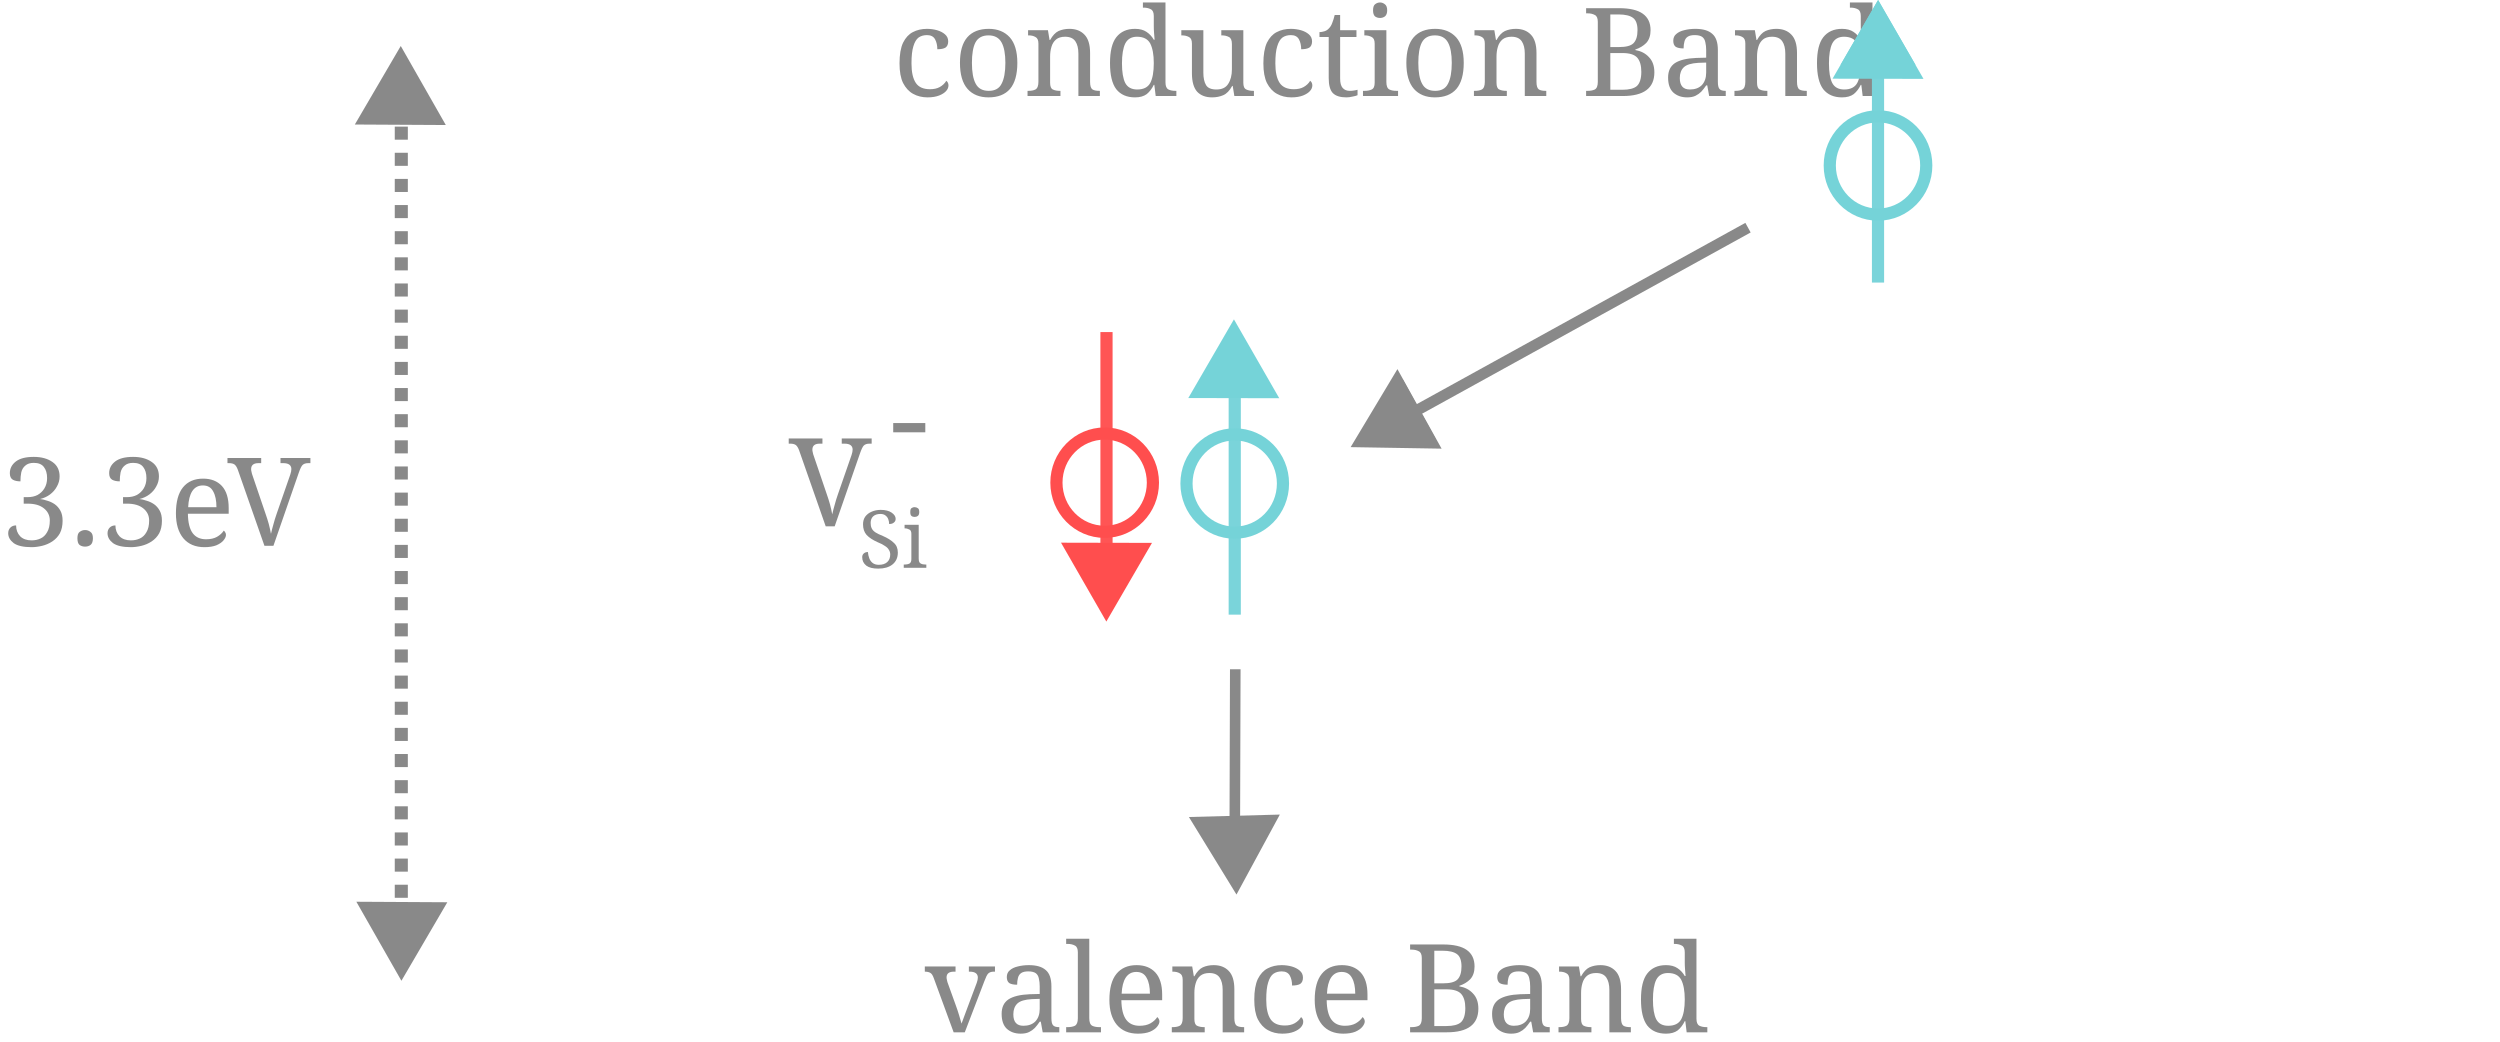
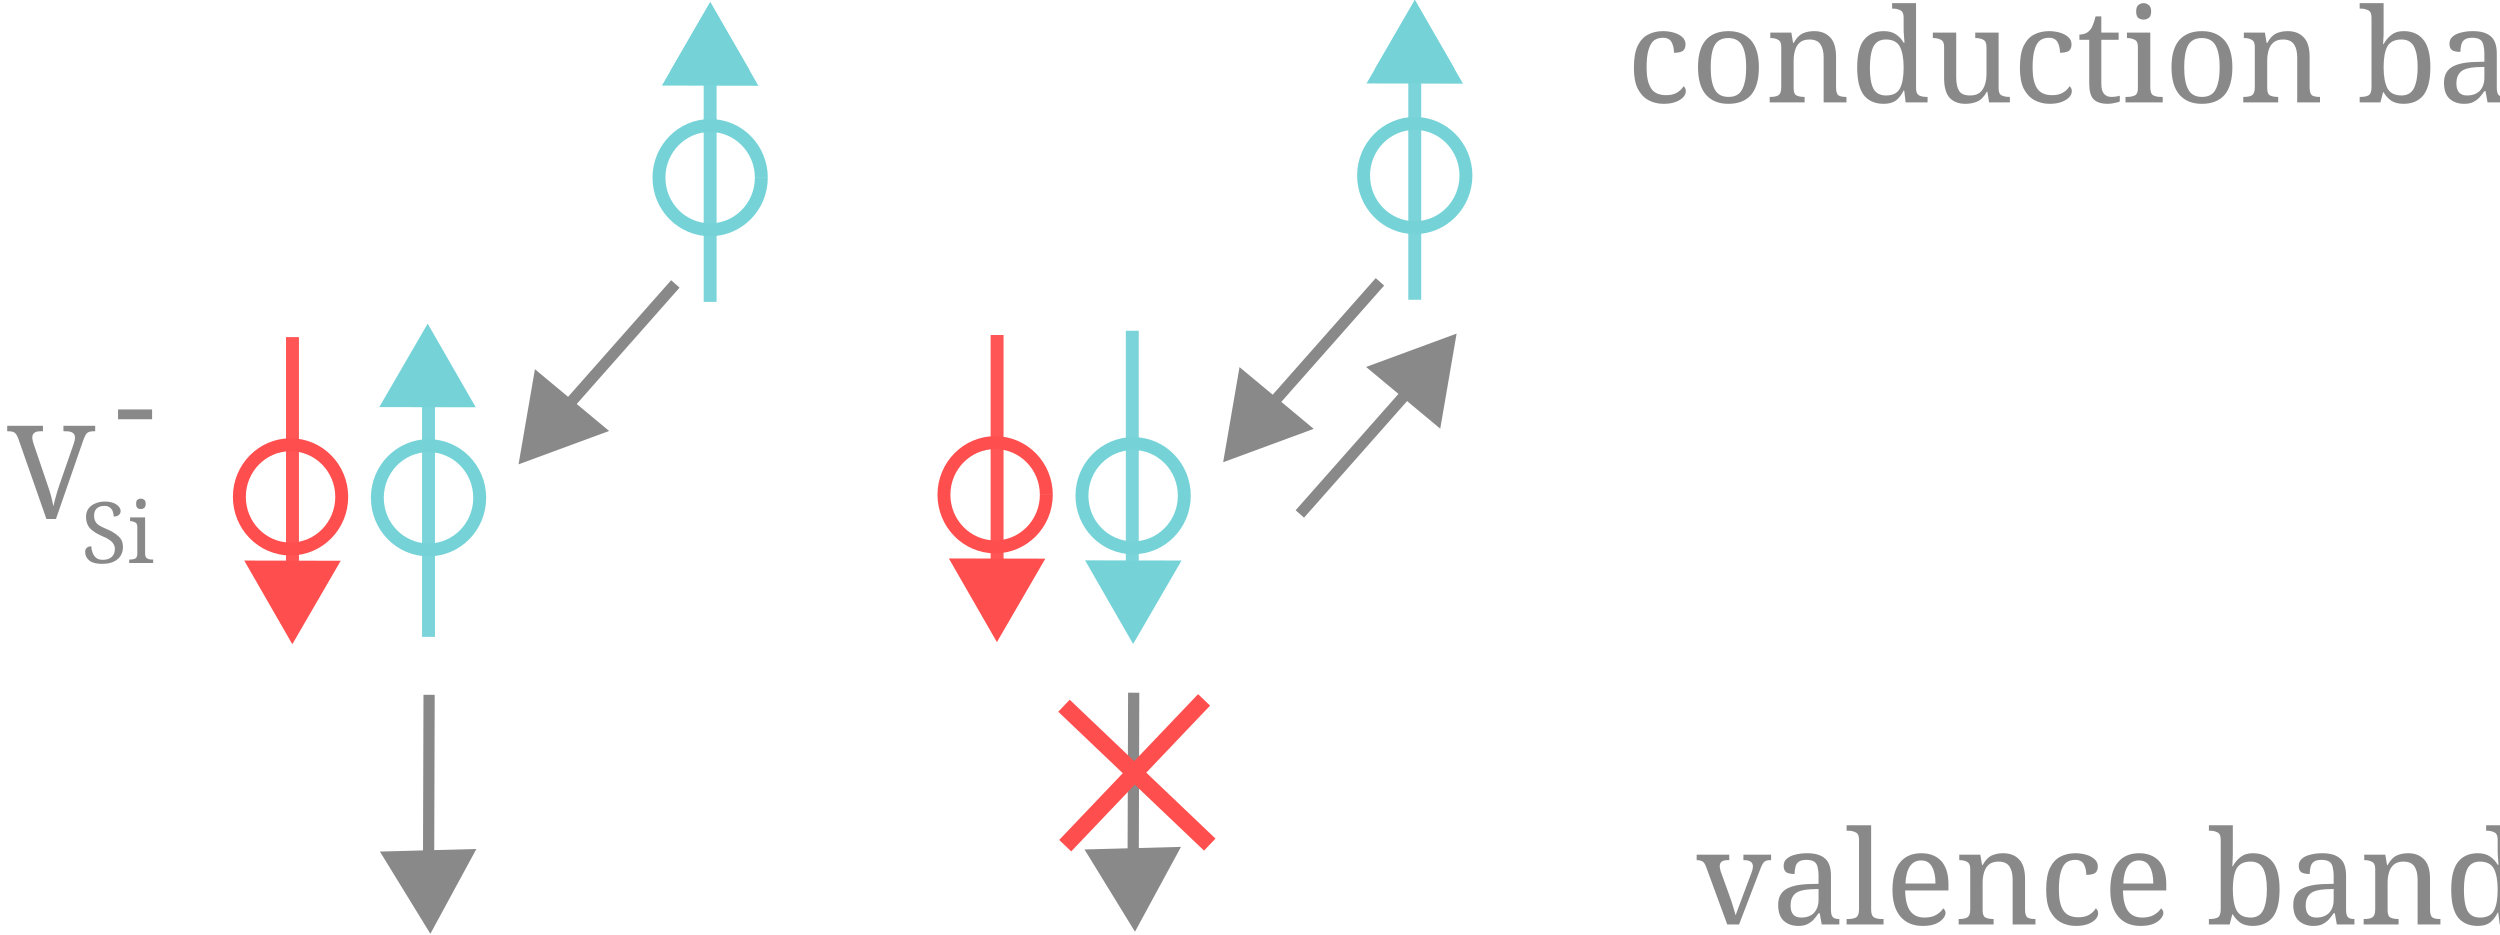
- <svg xmlns="http://www.w3.org/2000/svg" width="143.642mm" height="59.862mm" viewBox="0 0 143.642 59.862" version="1.1" id="svg1">
+ <svg xmlns="http://www.w3.org/2000/svg" width="135.401mm" height="50.62mm" viewBox="0 0 135.401 50.62" version="1.1" id="svg1">
  <defs id="defs1">
-     <marker style="overflow:visible" id="marker15" refX="0" refY="0" orient="auto-start-reverse" markerWidth="1" markerHeight="1" viewBox="0 0 1 1" preserveAspectRatio="xMidYMid">
-       <path transform="scale(0.5)" style="fill:context-stroke;fill-rule:evenodd;stroke:context-stroke;stroke-width:1pt" d="M 5.77,0 -2.88,5 V -5 Z" id="path15" />
-     </marker>
-     <marker style="overflow:visible" id="marker14" refX="0" refY="0" orient="auto-start-reverse" markerWidth="1" markerHeight="1" viewBox="0 0 1 1" preserveAspectRatio="xMidYMid">
-       <path transform="scale(0.5)" style="fill:context-stroke;fill-rule:evenodd;stroke:context-stroke;stroke-width:1pt" d="M 5.77,0 -2.88,5 V -5 Z" id="path14" />
-     </marker>
-     <marker style="overflow:visible" id="marker9" refX="0" refY="0" orient="auto-start-reverse" markerWidth="1" markerHeight="1" viewBox="0 0 1 1" preserveAspectRatio="xMidYMid">
-       <path transform="scale(0.5)" style="fill:context-stroke;fill-rule:evenodd;stroke:context-stroke;stroke-width:1pt" d="M 5.77,0 -2.88,5 V -5 Z" id="path9" />
-     </marker>
-     <marker style="overflow:visible" id="Triangle" refX="0" refY="0" orient="auto-start-reverse" markerWidth="1" markerHeight="1" viewBox="0 0 1 1" preserveAspectRatio="xMidYMid">
-       <path transform="scale(0.5)" style="fill:context-stroke;fill-rule:evenodd;stroke:context-stroke;stroke-width:1pt" d="M 5.77,0 -2.88,5 V -5 Z" id="path135" />
-     </marker>
-     <marker style="overflow:visible" id="Triangle-4" refX="0" refY="0" orient="auto-start-reverse" markerWidth="1" markerHeight="1" viewBox="0 0 1 1" preserveAspectRatio="xMidYMid">
-       <path transform="scale(0.5)" style="fill:context-stroke;fill-rule:evenodd;stroke:context-stroke;stroke-width:1pt" d="M 5.77,0 -2.88,5 V -5 Z" id="path135-7" />
-     </marker>
    <marker style="overflow:visible" id="Triangle-4-8" refX="0" refY="0" orient="auto-start-reverse" markerWidth="1" markerHeight="1" viewBox="0 0 1 1" preserveAspectRatio="xMidYMid">
      <path transform="scale(0.5)" style="fill:context-stroke;fill-rule:evenodd;stroke:context-stroke;stroke-width:1pt" d="M 5.77,0 -2.88,5 V -5 Z" id="path135-7-4" />
    </marker>
+     <marker style="overflow:visible" id="Triangle-4-8-7" refX="0" refY="0" orient="auto-start-reverse" markerWidth="1" markerHeight="1" viewBox="0 0 1 1" preserveAspectRatio="xMidYMid">
+       <path transform="scale(0.5)" style="fill:context-stroke;fill-rule:evenodd;stroke:context-stroke;stroke-width:1pt" d="M 5.77,0 -2.88,5 V -5 Z" id="path135-7-4-5" />
+     </marker>
  </defs>
-   <g id="layer1" transform="translate(-4.981521,-103.1396)">
-     <g id="layer1-0" transform="translate(-10.6471,61.27665)">
+   <g id="layer1" transform="translate(-7.242132,-103.4)">
+     <text xml:space="preserve" style="font-size:7.056px;font-family:serif;-inkscape-font-specification:serif;text-align:start;writing-mode:lr-tb;direction:ltr;text-anchor:start;fill:#969696;fill-opacity:1;stroke:#8e8e8e;stroke-width:0.906;stroke-dasharray:none;stroke-dashoffset:0;stroke-opacity:0" x="85.083" y="98.811" id="text4-9" transform="translate(-77.45034,32.69665)">
+       <tspan style="font-size:7.056px;fill:#898989;fill-opacity:1;stroke:#8e8e8e;stroke-width:0.906;stroke-dasharray:none;stroke-opacity:0" x="85.083" y="98.811" id="tspan5-7">V<tspan style="font-size:4.586px" id="tspan4" />
+       </tspan>
+     </text>
+     <text xml:space="preserve" style="font-size:4.586px;font-family:serif;-inkscape-font-specification:serif;text-align:start;writing-mode:lr-tb;direction:ltr;text-anchor:start;fill:#898989;fill-opacity:1;stroke:#ff4e4e;stroke-width:0;stroke-dasharray:none;stroke-dashoffset:0;stroke-opacity:1" x="89.086" y="101.195" id="text6" transform="translate(-77.45034,32.69665)">
+       <tspan id="tspan6" style="stroke-width:0" x="89.086" y="101.195">Si</tspan>
+     </text>
+     <text xml:space="preserve" style="font-size:7.056px;font-family:serif;-inkscape-font-specification:serif;text-align:start;writing-mode:lr-tb;direction:ltr;text-anchor:start;fill:#898989;fill-opacity:1;stroke:#ff4e4e;stroke-width:0;stroke-dasharray:none;stroke-dashoffset:0;stroke-opacity:1" x="90.914" y="95.065" id="text6-4" transform="translate(-77.45034,32.69665)">
+       <tspan id="tspan6-4" style="font-size:7.056px;stroke-width:0" x="90.914" y="95.065">-</tspan>
+     </text>
+     <text xml:space="preserve" style="font-size:7.056px;font-family:sans-serif;-inkscape-font-specification:sans-serif;text-align:start;writing-mode:lr-tb;direction:ltr;text-anchor:start;fill:#898989;fill-opacity:1;stroke:#8e8e8e;stroke-width:0;stroke-dasharray:none;stroke-dashoffset:0" x="67.775" y="100" id="text1">
+       <tspan id="tspan1" style="font-style:normal;font-variant:normal;font-weight:normal;font-stretch:normal;font-family:Serif;-inkscape-font-specification:Serif;fill:#898989;fill-opacity:1;stroke-width:0" x="67.775" y="100" />
+     </text>
+     <text xml:space="preserve" style="font-size:7.056px;font-family:serif;-inkscape-font-specification:serif;text-align:start;writing-mode:lr-tb;direction:ltr;text-anchor:start;fill:#000000;fill-opacity:1;stroke:#000000;stroke-width:0.906;stroke-dasharray:none;stroke-dashoffset:0;stroke-opacity:0" x="95.344" y="108.947" id="text4-3">
+       <tspan style="font-size:7.056px;fill:#898989;fill-opacity:1;stroke:#000000;stroke-width:0.906;stroke-dasharray:none;stroke-opacity:0" x="95.344" y="108.947" id="tspan5-8">conduction band</tspan>
+     </text>
+     <path style="fill:#898989;fill-opacity:1;stroke:#ff5555;stroke-width:0.7;stroke-dasharray:none;stroke-dashoffset:0;stroke-opacity:1" d="M 76.482,74.086 V 60.336" id="path1" transform="translate(-53.39888,61.32169)" />
+     <path style="fill:#898989;fill-opacity:1;stroke:#7ad4da;stroke-width:0.7;stroke-dasharray:none;stroke-dashoffset:0;stroke-opacity:1" d="M 83.85,62.822 V 76.572" id="path1-0" transform="translate(-53.39888,61.32169)" />
+     <path style="fill:#898989;fill-opacity:1;stroke:#7ad4da;stroke-width:0.7;stroke-dasharray:none;stroke-dashoffset:0;stroke-opacity:1;marker-start:url(#Triangle-4-8)" d="M 99.103,44.678 V 58.428" id="path1-0-0" transform="translate(-53.39888,61.32169)" />
+     <path style="fill:#898989;fill-opacity:0;stroke:#75d3d8;stroke-width:0.7;stroke-dasharray:none;stroke-dashoffset:0;stroke-opacity:1" id="path2" d="m 101.875,51.7 a 2.772,2.823 0 0 1 -2.772,2.823 2.772,2.823 0 0 1 -2.772,-2.823 2.772,2.823 0 0 1 2.772,-2.824 2.772,2.823 0 0 1 2.772,2.823" transform="translate(-53.39888,61.32169)" />
+     <path style="fill:#898989;fill-opacity:0;stroke:#75d3d8;stroke-width:0.7;stroke-dasharray:none;stroke-dashoffset:0;stroke-opacity:1" id="path2-9" d="m 86.622,69.039 a 2.772,2.823 0 0 1 -2.772,2.823 2.772,2.823 0 0 1 -2.772,-2.823 2.772,2.823 0 0 1 2.772,-2.824 2.772,2.823 0 0 1 2.772,2.823" transform="translate(-53.39888,61.32169)" />
+     <path style="fill:#898989;fill-opacity:0;stroke:#ff4e4e;stroke-width:0.7;stroke-dasharray:none;stroke-dashoffset:0;stroke-opacity:1" id="path2-9-9" d="m 79.149,68.99 a 2.772,2.823 0 0 1 -2.772,2.823 2.772,2.823 0 0 1 -2.772,-2.823 2.772,2.823 0 0 1 2.772,-2.824 2.772,2.823 0 0 1 2.772,2.823" transform="translate(-53.39888,61.32169)" />
+     <path style="fill:#898989;fill-opacity:0;stroke:#898989;stroke-width:0.608;stroke-dasharray:none;stroke-dashoffset:0;stroke-opacity:1" d="m 83.881,79.71 -0.032,10.58" id="path10" transform="translate(-53.39888,61.32169)" />
+     <g id="layer1-0" transform="translate(30.3686,52.29474)">
      <text xml:space="preserve" style="font-size:7.056px;font-family:serif;-inkscape-font-specification:serif;text-align:start;writing-mode:lr-tb;direction:ltr;text-anchor:start;fill:#969696;fill-opacity:1;stroke:#8e8e8e;stroke-width:0.906;stroke-dasharray:none;stroke-dashoffset:0;stroke-opacity:0" x="68.734" y="101.176" id="text4">
-         <tspan style="font-size:7.056px;fill:#898989;fill-opacity:1;stroke:#8e8e8e;stroke-width:0.906;stroke-dasharray:none;stroke-opacity:0" x="68.734" y="101.176" id="tspan5">valence Band </tspan>
+         <tspan style="font-size:7.056px;fill:#898989;fill-opacity:1;stroke:#8e8e8e;stroke-width:0.906;stroke-dasharray:none;stroke-opacity:0" x="68.734" y="101.176" id="tspan5">valence band</tspan>
      </text>
    </g>
-     <g id="layer1-0-2" transform="translate(-34.78319,34.56802)">
-       <text xml:space="preserve" style="font-size:7.056px;font-family:serif;-inkscape-font-specification:serif;text-align:start;writing-mode:lr-tb;direction:ltr;text-anchor:start;fill:#969696;fill-opacity:1;stroke:#8e8e8e;stroke-width:0.906;stroke-dasharray:none;stroke-dashoffset:0;stroke-opacity:0" x="85.083" y="98.811" id="text4-9">
-         <tspan style="font-size:7.056px;fill:#898989;fill-opacity:1;stroke:#8e8e8e;stroke-width:0.906;stroke-dasharray:none;stroke-opacity:0" x="85.083" y="98.811" id="tspan5-7">V<tspan style="font-size:4.586px" id="tspan4" />
-         </tspan>
-       </text>
-       <text xml:space="preserve" style="font-size:4.586px;font-family:serif;-inkscape-font-specification:serif;text-align:start;writing-mode:lr-tb;direction:ltr;text-anchor:start;fill:#898989;fill-opacity:1;stroke:#ff4e4e;stroke-width:0;stroke-dasharray:none;stroke-dashoffset:0;stroke-opacity:1" x="89.086" y="101.195" id="text6">
-         <tspan id="tspan6" style="stroke-width:0" x="89.086" y="101.195">Si</tspan>
-       </text>
-       <text xml:space="preserve" style="font-size:7.056px;font-family:serif;-inkscape-font-specification:serif;text-align:start;writing-mode:lr-tb;direction:ltr;text-anchor:start;fill:#898989;fill-opacity:1;stroke:#ff4e4e;stroke-width:0;stroke-dasharray:none;stroke-dashoffset:0;stroke-opacity:1" x="90.914" y="95.065" id="text6-4">
-         <tspan id="tspan6-4" style="font-size:7.056px;stroke-width:0" x="90.914" y="95.065">-</tspan>
-       </text>
-     </g>
-     <g id="layer1-0-7" transform="translate(-7.924676,61.8831)">
-       <text xml:space="preserve" style="font-size:7.056px;font-family:serif;-inkscape-font-specification:serif;text-align:start;writing-mode:lr-tb;direction:ltr;text-anchor:start;fill:#000000;fill-opacity:1;stroke:#000000;stroke-width:0.906;stroke-dasharray:none;stroke-dashoffset:0;stroke-opacity:0" x="64.201" y="46.772" id="text4-3">
-         <tspan style="font-size:7.056px;fill:#898989;fill-opacity:1;stroke:#000000;stroke-width:0.906;stroke-dasharray:none;stroke-opacity:0" x="64.201" y="46.772" id="tspan5-8">conduction Band</tspan>
-       </text>
-       <path style="fill:#898989;fill-opacity:1;stroke:#ff5555;stroke-width:0.7;stroke-dasharray:none;stroke-dashoffset:0;stroke-opacity:1;marker-start:url(#Triangle)" d="M 76.482,74.086 V 60.336" id="path1" />
-       <path style="fill:#898989;fill-opacity:1;stroke:#7ad4da;stroke-width:0.7;stroke-dasharray:none;stroke-dashoffset:0;stroke-opacity:1;marker-start:url(#Triangle-4)" d="M 83.85,62.822 V 76.572" id="path1-0" />
-       <path style="fill:#898989;fill-opacity:1;stroke:#7ad4da;stroke-width:0.7;stroke-dasharray:none;stroke-dashoffset:0;stroke-opacity:1;marker-start:url(#Triangle-4-8)" d="M 120.811,43.742 V 57.492" id="path1-0-0" />
-       <path style="fill:#898989;fill-opacity:0;stroke:#75d3d8;stroke-width:0.7;stroke-dasharray:none;stroke-dashoffset:0;stroke-opacity:1" id="path2" d="m 123.583,50.764 a 2.772,2.823 0 0 1 -2.772,2.823 2.772,2.823 0 0 1 -2.772,-2.823 2.772,2.823 0 0 1 2.772,-2.824 2.772,2.823 0 0 1 2.772,2.823" />
-       <path style="fill:#898989;fill-opacity:0;stroke:#75d3d8;stroke-width:0.7;stroke-dasharray:none;stroke-dashoffset:0;stroke-opacity:1" id="path2-9" d="m 86.622,69.039 a 2.772,2.823 0 0 1 -2.772,2.823 2.772,2.823 0 0 1 -2.772,-2.823 2.772,2.823 0 0 1 2.772,-2.824 2.772,2.823 0 0 1 2.772,2.823" />
-       <path style="fill:#898989;fill-opacity:0;stroke:#ff4e4e;stroke-width:0.7;stroke-dasharray:none;stroke-dashoffset:0;stroke-opacity:1" id="path2-9-9" d="m 79.149,68.99 a 2.772,2.823 0 0 1 -2.772,2.823 2.772,2.823 0 0 1 -2.772,-2.823 2.772,2.823 0 0 1 2.772,-2.824 2.772,2.823 0 0 1 2.772,2.823" />
-       <path style="fill:#898989;fill-opacity:0;stroke:#898989;stroke-width:0.63;stroke-dasharray:none;stroke-dashoffset:0;stroke-opacity:1;marker-end:url(#marker9)" d="M 113.341,54.337 93.467,65.301" id="path3" />
-       <path style="fill:#898989;fill-opacity:0;stroke:#898989;stroke-width:0.608;stroke-dasharray:none;stroke-dashoffset:0;stroke-opacity:1" d="m 83.881,79.71 -0.032,10.58" id="path10" />
-     </g>
-     <path style="fill:#898989;fill-opacity:0;stroke:#898989;stroke-width:0.751;stroke-dasharray:0.751, 0.751;stroke-dashoffset:0;stroke-opacity:1;marker-start:url(#marker14);marker-end:url(#marker15)" d="m 28.039,108.913 v 47.558" id="path12" />
-     <text xml:space="preserve" style="font-style:normal;font-variant:normal;font-weight:normal;font-stretch:normal;font-size:7.056px;font-family:Serif;-inkscape-font-specification:Serif;text-align:start;writing-mode:lr-tb;direction:ltr;text-anchor:start;fill:#898989;fill-opacity:1;stroke:#898989;stroke-width:0.7;stroke-dasharray:0.661, 0.661;stroke-dashoffset:0;stroke-opacity:0" x="5.046" y="134.501" id="text15">
-       <tspan id="tspan15" style="fill:#898989;fill-opacity:1;stroke:#898989;stroke-width:0.7;stroke-opacity:0" x="5.046" y="134.501">3.3eV</tspan>
-     </text>
-     <rect style="fill:#f4ff10;fill-opacity:0;stroke:#898989;stroke-width:0;stroke-dasharray:none;stroke-dashoffset:0;stroke-opacity:1" id="rect4" width="21.56" height="58.751" x="127.064" y="103.14" />
-     <path style="fill:#ff4e4e;fill-opacity:1;stroke:#ff4e4e;stroke-width:0;stroke-dasharray:none;stroke-dashoffset:0;stroke-opacity:1" id="path4" d="m 54.146,123.902 -7.97,-3.218 -7.97,-3.218 6.772,-5.293 6.772,-5.293 1.198,8.511 z" transform="matrix(0.04302116,-0.3010028,0.3010028,0.04302116,31.5467,145.2995)" />
-     <path style="fill:#898989;fill-opacity:1;stroke:#ff4e4e;stroke-width:0;stroke-dasharray:none;stroke-dashoffset:0;stroke-opacity:1" id="path4-9" d="m 54.146,123.902 -7.97,-3.218 -7.97,-3.218 6.772,-5.293 6.772,-5.293 1.198,8.511 z" transform="matrix(0.2838147,-0.1090997,0.1090997,0.2838147,58.92546,99.66001)" />
-     <path style="fill:#898989;fill-opacity:1;stroke:#ff4e4e;stroke-width:0;stroke-dasharray:none;stroke-dashoffset:0;stroke-opacity:1" id="path4-9-1" d="m 54.146,123.902 -7.97,-3.218 -7.97,-3.218 6.772,-5.293 6.772,-5.293 1.198,8.511 z" transform="matrix(-0.2787993,0.1213443,-0.1213443,-0.2787993,103.4227,178.0559)" />
-     <path style="fill:#898989;fill-opacity:1;stroke:#ff4e4e;stroke-width:0;stroke-dasharray:none;stroke-dashoffset:0;stroke-opacity:1" id="path4-9-1-6" d="m 54.146,123.902 -7.97,-3.218 -7.97,-3.218 6.772,-5.293 6.772,-5.293 1.198,8.511 z" transform="matrix(-0.2825753,0.1122705,-0.1122705,-0.2825753,54.66793,183.8838)" />
-     <path style="fill:#898989;fill-opacity:1;stroke:#ff4e4e;stroke-width:0;stroke-dasharray:none;stroke-dashoffset:0;stroke-opacity:1" id="path4-9-1-6-0" d="m 54.146,123.902 -7.97,-3.218 -7.97,-3.218 6.772,-5.293 6.772,-5.293 1.198,8.511 z" transform="matrix(0.2825753,-0.1122705,0.1122705,0.2825753,1.385193,81.39036)" />
-     <path style="fill:#75d3d8;fill-opacity:1;stroke:#75d3d8;stroke-width:0;stroke-dasharray:none;stroke-dashoffset:0;stroke-opacity:1" id="path4-8" d="m 54.146,123.902 -7.97,-3.218 -7.97,-3.218 6.772,-5.293 6.772,-5.293 1.198,8.511 z" transform="matrix(-0.04302116,0.3010028,-0.3010028,-0.04302116,112.8812,115.042)" />
-     <path style="fill:#75d3d8;fill-opacity:1;stroke:#75d3d8;stroke-width:0;stroke-dasharray:none;stroke-dashoffset:0;stroke-opacity:1" id="path4-8-6" d="m 54.146,123.902 -7.97,-3.218 -7.97,-3.218 6.772,-5.293 6.772,-5.293 1.198,8.511 z" transform="matrix(-0.04302116,0.3010028,-0.3010028,-0.04302116,149.8972,96.69298)" />
+     <g id="layer1-0-2" transform="translate(-77.45034,32.69665)" />
+     <g id="layer1-0-7" transform="translate(-53.39888,61.32169)" />
+     <path style="fill:#ff4e4e;fill-opacity:1;stroke:#ff4e4e;stroke-width:0;stroke-dasharray:none;stroke-dashoffset:0;stroke-opacity:1" id="path4" d="m 54.146,123.902 -7.97,-3.218 -7.97,-3.218 6.772,-5.293 6.772,-5.293 1.198,8.511 z" transform="matrix(0.04302116,-0.3010028,0.3010028,0.04302116,-13.9275,144.7381)" />
+     <path style="fill:#898989;fill-opacity:1;stroke:#ff4e4e;stroke-width:0;stroke-dasharray:none;stroke-dashoffset:0;stroke-opacity:1" id="path4-9-1" d="m 54.146,123.902 -7.97,-3.218 -7.97,-3.218 6.772,-5.293 6.772,-5.293 1.198,8.511 z" transform="matrix(-0.2787993,0.1213443,-0.1213443,-0.2787993,57.94854,177.4945)" />
+     <path style="fill:#898989;fill-opacity:0;stroke:#898989;stroke-width:0.608;stroke-dasharray:none;stroke-dashoffset:0;stroke-opacity:1" d="m 43.819,118.778 -7.007,7.927" id="path10-8" />
+     <path style="fill:#898989;fill-opacity:1;stroke:#ff4e4e;stroke-width:0;stroke-dasharray:none;stroke-dashoffset:0;stroke-opacity:1" id="path4-9-1-4" d="m 54.146,123.902 -7.97,-3.218 -7.97,-3.218 6.772,-5.293 6.772,-5.293 1.198,8.511 z" transform="matrix(-0.2895341,-0.09286282,0.09286282,-0.2895341,40.38524,164.2993)" />
+     <path style="fill:#75d3d8;fill-opacity:1;stroke:#75d3d8;stroke-width:0;stroke-dasharray:none;stroke-dashoffset:0;stroke-opacity:1" id="path4-8" d="m 54.146,123.902 -7.97,-3.218 -7.97,-3.218 6.772,-5.293 6.772,-5.293 1.198,8.511 z" transform="matrix(-0.04302116,0.3010028,-0.3010028,-0.04302116,67.40702,114.4806)" />
+     <path style="fill:#75d3d8;fill-opacity:1;stroke:#75d3d8;stroke-width:0;stroke-dasharray:none;stroke-dashoffset:0;stroke-opacity:1" id="path4-8-6" d="m 54.146,123.902 -7.97,-3.218 -7.97,-3.218 6.772,-5.293 6.772,-5.293 1.198,8.511 z" transform="matrix(-0.04302116,0.3010028,-0.3010028,-0.04302116,82.71511,97.06726)" />
+     <path style="fill:#898989;fill-opacity:1;stroke:#ff5555;stroke-width:0.7;stroke-dasharray:none;stroke-dashoffset:0;stroke-opacity:1" d="M 61.245,135.294 V 121.544" id="path1-7" />
+     <path style="fill:#898989;fill-opacity:1;stroke:#7ad4da;stroke-width:0.7;stroke-dasharray:none;stroke-dashoffset:0;stroke-opacity:1" d="M 68.567,135.063 V 121.314" id="path1-0-5" />
+     <path style="fill:#898989;fill-opacity:1;stroke:#7ad4da;stroke-width:0.7;stroke-dasharray:none;stroke-dashoffset:0;stroke-opacity:1;marker-start:url(#Triangle-4-8-7)" d="m 83.866,105.886 v 13.75" id="path1-0-0-3" />
+     <path style="fill:#898989;fill-opacity:0;stroke:#75d3d8;stroke-width:0.7;stroke-dasharray:none;stroke-dashoffset:0;stroke-opacity:1" id="path2-2" d="m 86.638,112.908 a 2.772,2.823 0 0 1 -2.772,2.823 2.772,2.823 0 0 1 -2.772,-2.823 2.772,2.823 0 0 1 2.772,-2.824 2.772,2.823 0 0 1 2.772,2.823" />
+     <path style="fill:#898989;fill-opacity:0;stroke:#75d3d8;stroke-width:0.7;stroke-dasharray:none;stroke-dashoffset:0;stroke-opacity:1" id="path2-9-7" d="m 71.385,130.247 a 2.772,2.823 0 0 1 -2.772,2.823 2.772,2.823 0 0 1 -2.772,-2.823 2.772,2.823 0 0 1 2.772,-2.824 2.772,2.823 0 0 1 2.772,2.823" />
+     <path style="fill:#898989;fill-opacity:0;stroke:#ff4e4e;stroke-width:0.7;stroke-dasharray:none;stroke-dashoffset:0;stroke-opacity:1" id="path2-9-9-6" d="m 63.911,130.197 a 2.772,2.823 0 0 1 -2.772,2.823 2.772,2.823 0 0 1 -2.772,-2.823 2.772,2.823 0 0 1 2.772,-2.824 2.772,2.823 0 0 1 2.772,2.823" />
+     <path style="fill:#898989;fill-opacity:0;stroke:#898989;stroke-width:0.608;stroke-dasharray:none;stroke-dashoffset:0;stroke-opacity:1" d="m 68.643,140.917 -0.032,10.58" id="path10-2" />
+     <g id="layer1-0-2-2" transform="translate(-39.28911,32.58278)" />
+     <path style="fill:#ff4e4e;fill-opacity:1;stroke:#ff4e4e;stroke-width:0;stroke-dasharray:none;stroke-dashoffset:0;stroke-opacity:1" id="path4-2" d="m 54.146,123.902 -7.97,-3.218 -7.97,-3.218 6.772,-5.293 6.772,-5.293 1.198,8.511 z" transform="matrix(0.04302116,-0.3010028,0.3010028,0.04302116,24.23373,144.6243)" />
+     <path style="fill:#898989;fill-opacity:1;stroke:#ff4e4e;stroke-width:0;stroke-dasharray:none;stroke-dashoffset:0;stroke-opacity:1" id="path4-9-1-8" d="m 54.146,123.902 -7.97,-3.218 -7.97,-3.218 6.772,-5.293 6.772,-5.293 1.198,8.511 z" transform="matrix(-0.2787993,0.1213443,-0.1213443,-0.2787993,96.10977,177.3806)" />
+     <path style="fill:#898989;fill-opacity:0;stroke:#898989;stroke-width:0.608;stroke-dasharray:none;stroke-dashoffset:0;stroke-opacity:1" d="m 81.98,118.664 -7.007,7.927" id="path10-8-0" />
+     <path style="fill:#898989;fill-opacity:1;stroke:#ff4e4e;stroke-width:0;stroke-dasharray:none;stroke-dashoffset:0;stroke-opacity:1" id="path4-9-1-4-5" d="m 54.146,123.902 -7.97,-3.218 -7.97,-3.218 6.772,-5.293 6.772,-5.293 1.198,8.511 z" transform="matrix(-0.2895341,-0.09286282,0.09286282,-0.2895341,78.54647,164.1854)" />
+     <path style="fill:#898989;fill-opacity:0;stroke:#898989;stroke-width:0.608;stroke-dasharray:none;stroke-dashoffset:0;stroke-opacity:1" d="m 77.641,131.237 7.007,-7.927" id="path10-8-0-1" />
+     <path style="fill:#898989;fill-opacity:1;stroke:#ff4e4e;stroke-width:0;stroke-dasharray:none;stroke-dashoffset:0;stroke-opacity:1" id="path4-9-1-4-5-5" d="m 54.146,123.902 -7.97,-3.218 -7.97,-3.218 6.772,-5.293 6.772,-5.293 1.198,8.511 z" transform="matrix(0.2895341,0.09286282,-0.09286282,0.2895341,81.07509,85.71584)" />
+     <path style="fill:#75d3d8;fill-opacity:1;stroke:#75d3d8;stroke-width:0;stroke-dasharray:none;stroke-dashoffset:0;stroke-opacity:1" id="path4-8-0" d="m 54.146,123.902 -7.97,-3.218 -7.97,-3.218 6.772,-5.293 6.772,-5.293 1.198,8.511 z" transform="matrix(0.04302116,-0.3010028,0.3010028,0.04302116,31.61154,144.7266)" />
+     <path style="fill:#75d3d8;fill-opacity:1;stroke:#75d3d8;stroke-width:0;stroke-dasharray:none;stroke-dashoffset:0;stroke-opacity:1" id="path4-8-6-6" d="m 54.146,123.902 -7.97,-3.218 -7.97,-3.218 6.772,-5.293 6.772,-5.293 1.198,8.511 z" transform="matrix(-0.04302116,0.3010028,-0.3010028,-0.04302116,120.8763,96.95338)" />
+     <path style="fill:#898989;fill-opacity:0;stroke:#ff4e4e;stroke-width:0.9;stroke-dasharray:none;stroke-dashoffset:0;stroke-opacity:1" d="m 64.867,141.622 7.896,7.522 z" id="path7" />
+     <path style="fill:#898989;fill-opacity:0;stroke:#ff4e4e;stroke-width:0.9;stroke-dasharray:none;stroke-dashoffset:0;stroke-opacity:1" d="m 72.456,141.306 -7.522,7.896 z" id="path7-6" />
  </g>
</svg>
